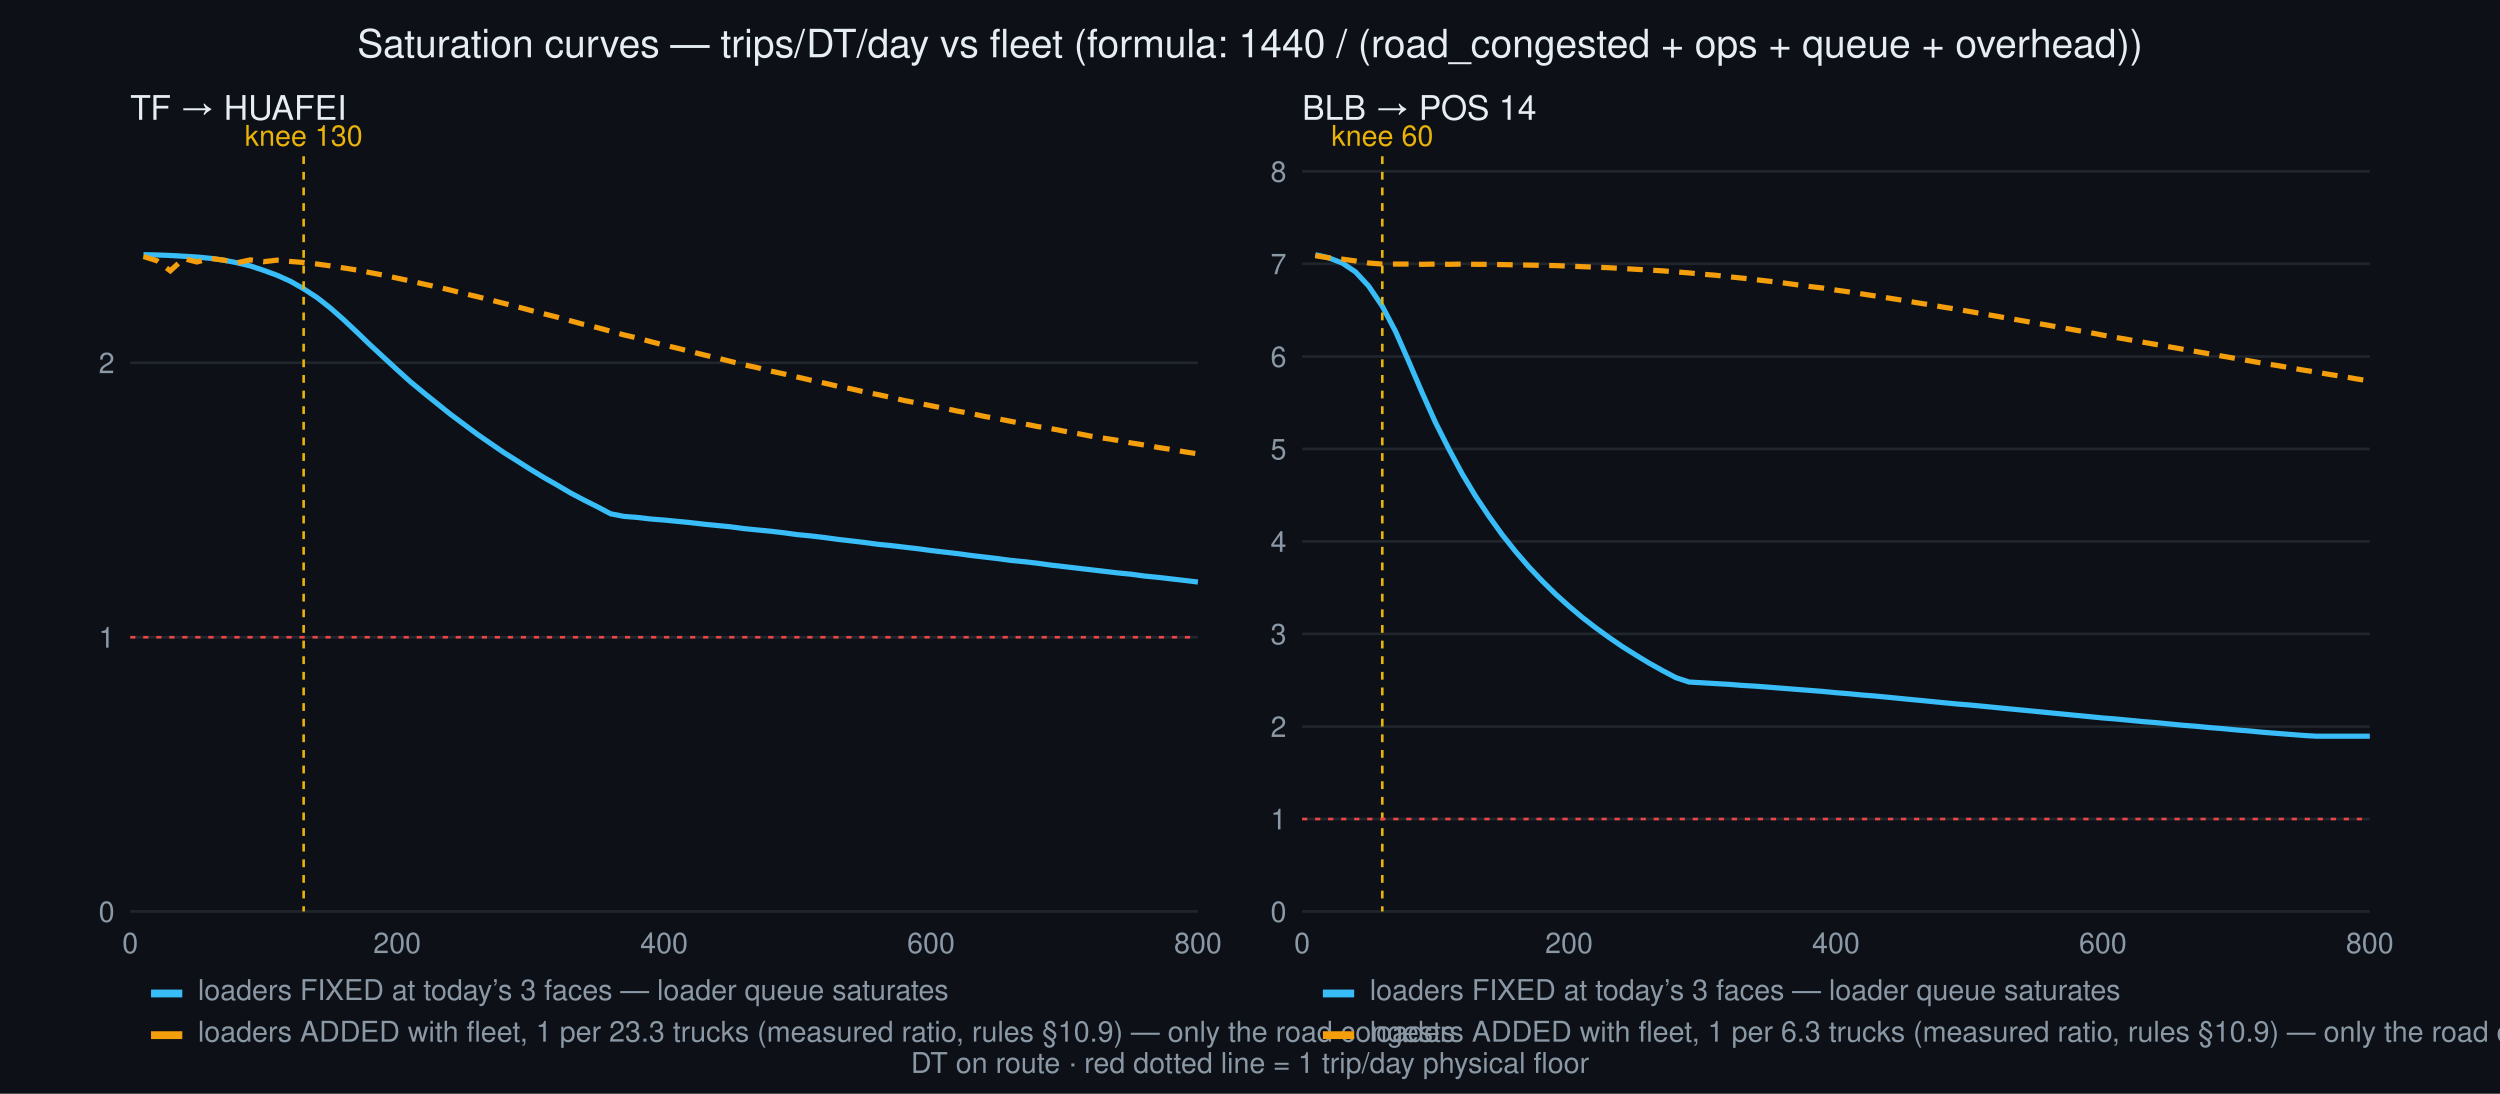
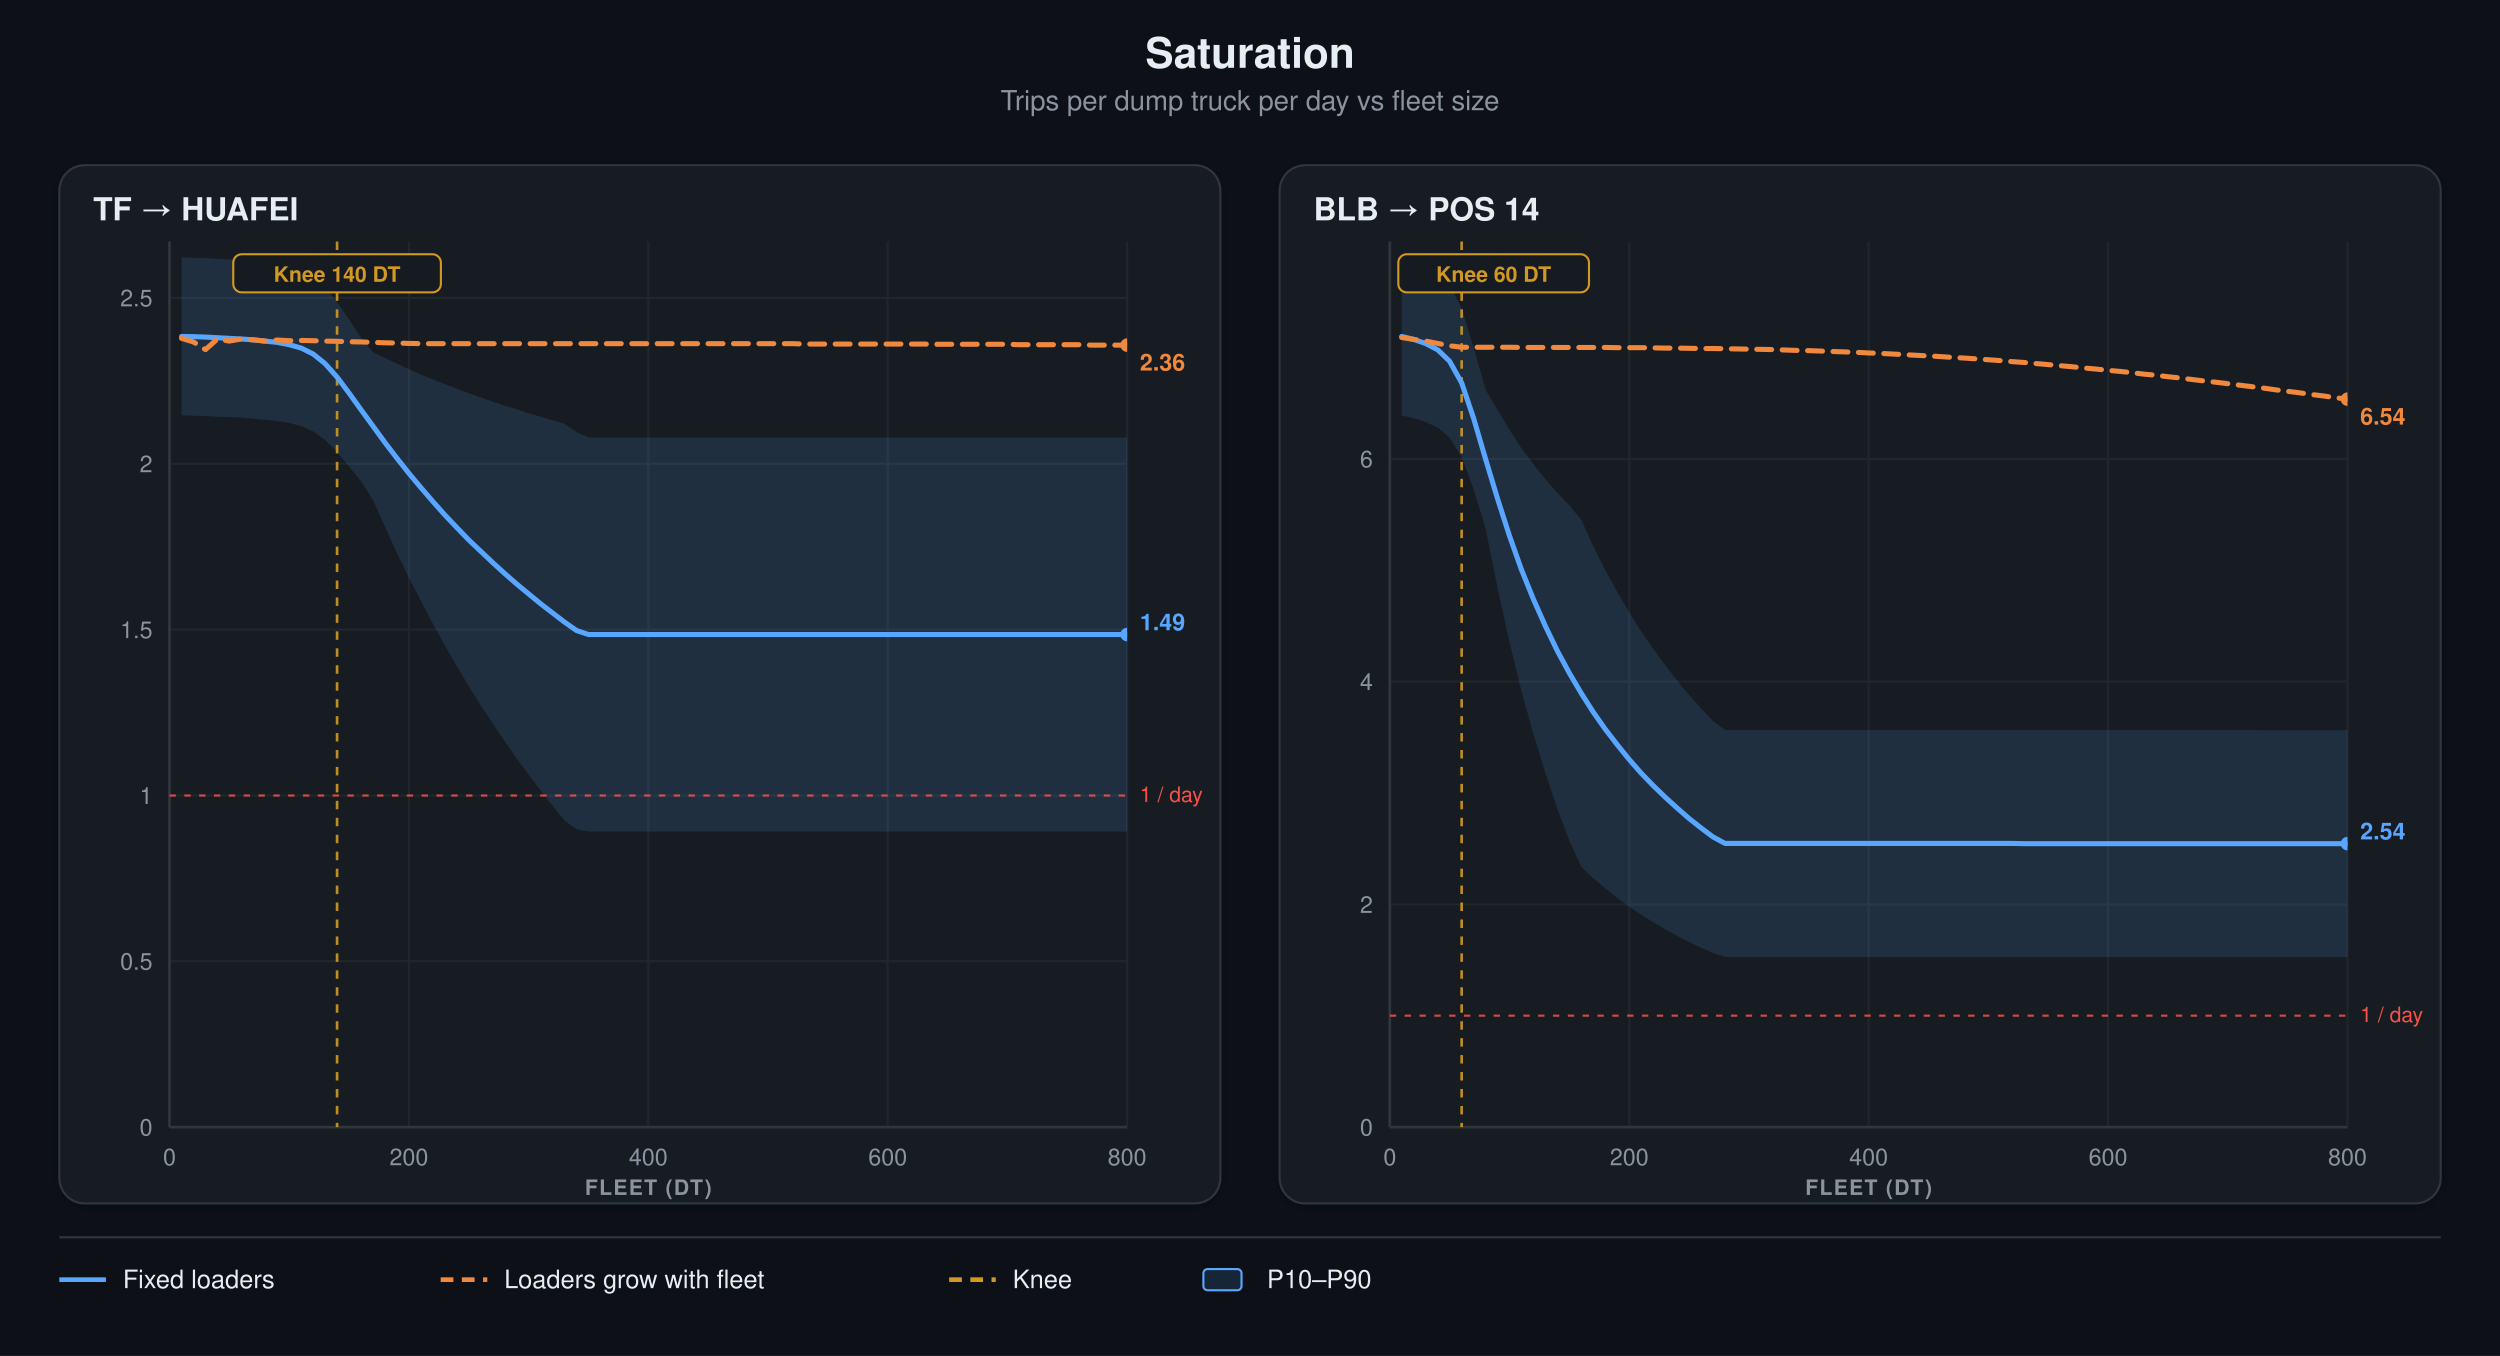
- <svg xmlns="http://www.w3.org/2000/svg" width="960" height="420" font-family="Helvetica,Arial,sans-serif" font-size="11">
-   <rect width="960" height="420" fill="#0d1117" />
-   <text x="480" y="22" fill="#e6edf3" font-size="15" text-anchor="middle">Saturation curves — trips/DT/day vs fleet (formula: 1440 / (road_congested + ops + queue + overhead))</text>
-   <text x="50" y="46" fill="#e6edf3" font-size="13">TF → HUAFEI</text>
-   <line x1="50" y1="350.0" x2="460" y2="350.0" stroke="#21262d" />
-   <text x="44" y="354.0" fill="#8b98a5" text-anchor="end">0</text>
-   <line x1="50" y1="244.7" x2="460" y2="244.7" stroke="#21262d" />
-   <text x="44" y="248.7" fill="#8b98a5" text-anchor="end">1</text>
-   <line x1="50" y1="139.3" x2="460" y2="139.3" stroke="#21262d" />
-   <text x="44" y="143.3" fill="#8b98a5" text-anchor="end">2</text>
-   <text x="50.0" y="366" fill="#8b98a5" text-anchor="middle">0</text>
-   <text x="152.5" y="366" fill="#8b98a5" text-anchor="middle">200</text>
-   <text x="255.0" y="366" fill="#8b98a5" text-anchor="middle">400</text>
-   <text x="357.5" y="366" fill="#8b98a5" text-anchor="middle">600</text>
-   <text x="460.0" y="366" fill="#8b98a5" text-anchor="middle">800</text>
-   <polyline points="55.1,97.8 60.2,97.9 65.4,98.1 70.5,98.4 75.6,98.7 80.8,99.2 85.9,99.9 91.0,100.9 96.1,102.1 101.2,103.8 106.4,105.7 111.5,108.0 116.6,110.9 121.8,114.3 126.9,118.3 132.0,122.8 137.1,127.6 142.2,132.5 147.4,137.3 152.5,142.0 157.6,146.6 162.8,150.9 167.9,155.0 173.0,159.1 178.1,162.9 183.2,166.7 188.4,170.3 193.5,173.8 198.6,177.0 203.8,180.3 208.9,183.4 214.0,186.3 219.1,189.3 224.2,192.0 229.4,194.6 234.5,197.3 239.6,198.3 244.8,198.7 249.9,199.3 255.0,199.7 260.1,200.2 265.2,200.7 270.4,201.3 275.5,201.8 280.6,202.3 285.8,203.0 290.9,203.5 296.0,204.0 301.1,204.6 306.2,205.3 311.4,205.8 316.5,206.4 321.6,207.1 326.8,207.7 331.9,208.3 337.0,209.0 342.1,209.5 347.2,210.1 352.4,210.7 357.5,211.4 362.6,212.0 367.8,212.6 372.9,213.3 378.0,213.9 383.1,214.5 388.2,215.2 393.4,215.7 398.5,216.3 403.6,217.0 408.8,217.6 413.9,218.2 419.0,218.8 424.1,219.4 429.2,220.0 434.4,220.5 439.5,221.2 444.6,221.7 449.8,222.3 454.9,222.9 460.0,223.5" fill="none" stroke="#38bdf8" stroke-width="2" />
-   <polyline points="55.1,98.5 60.2,100.1 65.4,104.0 70.5,99.3 75.6,100.6 80.8,99.2 85.9,99.9 91.0,100.9 96.1,99.8 101.2,100.5 106.4,99.9 111.5,100.4 116.6,100.8 121.8,101.4 126.9,102.1 132.0,102.9 137.1,103.7 142.2,104.7 147.4,105.7 152.5,106.8 157.6,107.9 162.8,109.1 167.9,110.2 173.0,111.4 178.1,112.7 183.2,113.9 188.4,115.2 193.5,116.5 198.6,117.8 203.8,119.2 208.9,120.5 214.0,121.8 219.1,123.2 224.2,124.6 229.4,125.8 234.5,127.2 239.6,128.6 244.8,129.8 249.9,131.2 255.0,132.5 260.1,133.7 265.2,135.0 270.4,136.3 275.5,137.5 280.6,138.8 285.8,140.1 290.9,141.2 296.0,142.5 301.1,143.6 306.2,144.8 311.4,146.0 316.5,147.1 321.6,148.3 326.8,149.3 331.9,150.5 337.0,151.5 342.1,152.6 347.2,153.8 352.4,154.8 357.5,155.8 362.6,156.8 367.8,157.9 372.9,158.8 378.0,159.9 383.1,160.8 388.2,161.8 393.4,162.8 398.5,163.8 403.6,164.6 408.8,165.6 413.9,166.5 419.0,167.5 424.1,168.3 429.2,169.1 434.4,170.1 439.5,170.9 444.6,171.8 449.8,172.6 454.9,173.5 460.0,174.3" fill="none" stroke="#f59e0b" stroke-width="2" stroke-dasharray="6 4" />
-   <line x1="116.6" y1="60" x2="116.6" y2="350" stroke="#eab308" stroke-dasharray="3 3" />
-   <text x="116.6" y="56" fill="#eab308" text-anchor="middle">knee 130</text>
-   <line x1="50" y1="244.7" x2="460" y2="244.7" stroke="#ef4444" stroke-dasharray="2 3" />
-   <rect x="58" y="380" width="12" height="3" fill="#38bdf8" />
-   <text x="76" y="384" fill="#8b98a5">loaders FIXED at today’s 3 faces — loader queue saturates</text>
-   <rect x="58" y="396" width="12" height="3" fill="#f59e0b" />
-   <text x="76" y="400" fill="#8b98a5">loaders ADDED with fleet, 1 per 23.3 trucks (measured ratio, rules §10.9) — only the road congests</text>
-   <text x="500" y="46" fill="#e6edf3" font-size="13">BLB → POS 14</text>
-   <line x1="500" y1="350.0" x2="910" y2="350.0" stroke="#21262d" />
-   <text x="494" y="354.0" fill="#8b98a5" text-anchor="end">0</text>
-   <line x1="500" y1="314.5" x2="910" y2="314.5" stroke="#21262d" />
-   <text x="494" y="318.5" fill="#8b98a5" text-anchor="end">1</text>
-   <line x1="500" y1="279.0" x2="910" y2="279.0" stroke="#21262d" />
-   <text x="494" y="283.0" fill="#8b98a5" text-anchor="end">2</text>
-   <line x1="500" y1="243.4" x2="910" y2="243.4" stroke="#21262d" />
-   <text x="494" y="247.4" fill="#8b98a5" text-anchor="end">3</text>
-   <line x1="500" y1="207.9" x2="910" y2="207.9" stroke="#21262d" />
-   <text x="494" y="211.9" fill="#8b98a5" text-anchor="end">4</text>
-   <line x1="500" y1="172.4" x2="910" y2="172.4" stroke="#21262d" />
-   <text x="494" y="176.4" fill="#8b98a5" text-anchor="end">5</text>
-   <line x1="500" y1="136.9" x2="910" y2="136.9" stroke="#21262d" />
-   <text x="494" y="140.9" fill="#8b98a5" text-anchor="end">6</text>
-   <line x1="500" y1="101.3" x2="910" y2="101.3" stroke="#21262d" />
-   <text x="494" y="105.3" fill="#8b98a5" text-anchor="end">7</text>
-   <line x1="500" y1="65.8" x2="910" y2="65.8" stroke="#21262d" />
-   <text x="494" y="69.8" fill="#8b98a5" text-anchor="end">8</text>
-   <text x="500.0" y="366" fill="#8b98a5" text-anchor="middle">0</text>
-   <text x="602.5" y="366" fill="#8b98a5" text-anchor="middle">200</text>
-   <text x="705.0" y="366" fill="#8b98a5" text-anchor="middle">400</text>
-   <text x="807.5" y="366" fill="#8b98a5" text-anchor="middle">600</text>
-   <text x="910.0" y="366" fill="#8b98a5" text-anchor="middle">800</text>
-   <polyline points="505.1,97.8 510.2,99.0 515.4,101.0 520.5,104.4 525.6,109.9 530.8,117.6 535.9,127.3 541.0,138.9 546.1,150.8 551.2,162.2 556.4,172.5 561.5,182.0 566.6,190.5 571.8,198.3 576.9,205.4 582.0,211.8 587.1,217.7 592.2,223.1 597.4,228.2 602.5,232.8 607.6,237.1 612.8,241.1 617.9,244.8 623.0,248.3 628.1,251.5 633.2,254.6 638.4,257.5 643.5,260.2 648.6,261.9 653.8,262.2 658.9,262.5 664.0,262.8 669.1,263.2 674.2,263.5 679.4,263.9 684.5,264.3 689.6,264.7 694.8,265.1 699.9,265.5 705.0,266.0 710.1,266.4 715.2,266.9 720.4,267.3 725.5,267.8 730.6,268.3 735.8,268.8 740.9,269.3 746.0,269.8 751.1,270.3 756.2,270.7 761.4,271.2 766.5,271.7 771.6,272.2 776.8,272.7 781.9,273.2 787.0,273.7 792.1,274.2 797.2,274.7 802.4,275.2 807.5,275.7 812.6,276.1 817.8,276.6 822.9,277.1 828.0,277.5 833.1,278.0 838.2,278.5 843.4,278.9 848.5,279.4 853.6,279.8 858.8,280.3 863.9,280.7 869.0,281.2 874.1,281.6 879.2,282.0 884.4,282.4 889.5,282.7 894.6,282.7 899.8,282.7 904.9,282.7 910.0,282.7" fill="none" stroke="#38bdf8" stroke-width="2" />
-   <polyline points="505.1,98.2 510.2,99.0 515.4,99.5 520.5,100.2 525.6,101.0 530.8,101.4 535.9,101.4 541.0,101.4 546.1,101.5 551.2,101.4 556.4,101.5 561.5,101.4 566.6,101.5 571.8,101.5 576.9,101.6 582.0,101.7 587.1,101.8 592.2,101.9 597.4,102.0 602.5,102.2 607.6,102.4 612.8,102.6 617.9,102.8 623.0,103.1 628.1,103.4 633.2,103.7 638.4,104.0 643.5,104.4 648.6,104.8 653.8,105.3 658.9,105.7 664.0,106.3 669.1,106.8 674.2,107.4 679.4,108.0 684.5,108.6 689.6,109.3 694.8,110.0 699.9,110.6 705.0,111.4 710.1,112.1 715.2,112.9 720.4,113.7 725.5,114.5 730.6,115.3 735.8,116.2 740.9,117.0 746.0,117.9 751.1,118.7 756.2,119.6 761.4,120.5 766.5,121.4 771.6,122.3 776.8,123.2 781.9,124.1 787.0,125.0 792.1,125.9 797.2,126.8 802.4,127.7 807.5,128.7 812.6,129.6 817.8,130.5 822.9,131.4 828.0,132.3 833.1,133.2 838.2,134.1 843.4,135.0 848.5,135.9 853.6,136.8 858.8,137.7 863.9,138.6 869.0,139.5 874.1,140.3 879.2,141.2 884.4,142.1 889.5,142.9 894.6,143.8 899.8,144.6 904.9,145.5 910.0,146.3" fill="none" stroke="#f59e0b" stroke-width="2" stroke-dasharray="6 4" />
-   <line x1="530.8" y1="60" x2="530.8" y2="350" stroke="#eab308" stroke-dasharray="3 3" />
-   <text x="530.8" y="56" fill="#eab308" text-anchor="middle">knee 60</text>
-   <line x1="500" y1="314.5" x2="910" y2="314.5" stroke="#ef4444" stroke-dasharray="2 3" />
-   <rect x="508" y="380" width="12" height="3" fill="#38bdf8" />
-   <text x="526" y="384" fill="#8b98a5">loaders FIXED at today’s 3 faces — loader queue saturates</text>
-   <rect x="508" y="396" width="12" height="3" fill="#f59e0b" />
-   <text x="526" y="400" fill="#8b98a5">loaders ADDED with fleet, 1 per 6.3 trucks (measured ratio, rules §10.9) — only the road congests</text>
-   <text x="480" y="412" fill="#8b98a5" text-anchor="middle">DT on route · red dotted line = 1 trip/day physical floor</text>
+ <svg xmlns="http://www.w3.org/2000/svg" width="1180" height="640" viewBox="0 0 1180 640" font-family="ui-sans-serif,system-ui,-apple-system,Segoe UI,Helvetica,Arial,sans-serif">
+   <rect width="1180" height="640" fill="#0d1117" />
+   <text x="590" y="32" fill="#e6edf3" font-size="20" font-weight="700" text-anchor="middle">Saturation</text>
+   <text x="590" y="52" fill="#8b949e" font-size="13" text-anchor="middle">Trips per dump truck per day vs fleet size</text>
+   <defs>
+     <filter id="sc-soft" x="-5%" y="-5%" width="110%" height="110%">
+       <feDropShadow dx="0" dy="1" stdDeviation="2" flood-color="#000" flood-opacity=".35" />
+     </filter>
+   </defs>
+   <g filter="url(#sc-soft)">
+     <rect x="28.0" y="78.0" width="548.0" height="490.0" rx="12" fill="#161b22" stroke="#30363d" />
+   </g>
+   <text x="44.0" y="104.0" fill="#e6edf3" font-size="15" font-weight="700">TF → HUAFEI</text>
+   <clipPath id="sc-clip-0">
+     <rect x="80.0" y="114.0" width="452.0" height="418.0" />
+   </clipPath>
+   <line x1="80.0" y1="532.0" x2="532.0" y2="532.0" stroke="#21262d" stroke-width="1" />
+   <text x="72.0" y="536.0" fill="#8b949e" font-size="11" text-anchor="end" style="font-variant-numeric:tabular-nums">0</text>
+   <line x1="80.0" y1="453.7" x2="532.0" y2="453.7" stroke="#21262d" stroke-width="1" />
+   <text x="72.0" y="457.7" fill="#8b949e" font-size="11" text-anchor="end" style="font-variant-numeric:tabular-nums">0.5</text>
+   <line x1="80.0" y1="375.5" x2="532.0" y2="375.5" stroke="#21262d" stroke-width="1" />
+   <text x="72.0" y="379.5" fill="#8b949e" font-size="11" text-anchor="end" style="font-variant-numeric:tabular-nums">1</text>
+   <line x1="80.0" y1="297.2" x2="532.0" y2="297.2" stroke="#21262d" stroke-width="1" />
+   <text x="72.0" y="301.2" fill="#8b949e" font-size="11" text-anchor="end" style="font-variant-numeric:tabular-nums">1.5</text>
+   <line x1="80.0" y1="218.9" x2="532.0" y2="218.9" stroke="#21262d" stroke-width="1" />
+   <text x="72.0" y="222.9" fill="#8b949e" font-size="11" text-anchor="end" style="font-variant-numeric:tabular-nums">2</text>
+   <line x1="80.0" y1="140.6" x2="532.0" y2="140.6" stroke="#21262d" stroke-width="1" />
+   <text x="72.0" y="144.6" fill="#8b949e" font-size="11" text-anchor="end" style="font-variant-numeric:tabular-nums">2.5</text>
+   <line x1="80.0" y1="114.0" x2="80.0" y2="532.0" stroke="#21262d" stroke-width="1" />
+   <text x="80.0" y="550.0" fill="#8b949e" font-size="11" text-anchor="middle" style="font-variant-numeric:tabular-nums">0</text>
+   <line x1="193.0" y1="114.0" x2="193.0" y2="532.0" stroke="#21262d" stroke-width="1" />
+   <text x="193.0" y="550.0" fill="#8b949e" font-size="11" text-anchor="middle" style="font-variant-numeric:tabular-nums">200</text>
+   <line x1="306.0" y1="114.0" x2="306.0" y2="532.0" stroke="#21262d" stroke-width="1" />
+   <text x="306.0" y="550.0" fill="#8b949e" font-size="11" text-anchor="middle" style="font-variant-numeric:tabular-nums">400</text>
+   <line x1="419.0" y1="114.0" x2="419.0" y2="532.0" stroke="#21262d" stroke-width="1" />
+   <text x="419.0" y="550.0" fill="#8b949e" font-size="11" text-anchor="middle" style="font-variant-numeric:tabular-nums">600</text>
+   <line x1="532.0" y1="114.0" x2="532.0" y2="532.0" stroke="#21262d" stroke-width="1" />
+   <text x="532.0" y="550.0" fill="#8b949e" font-size="11" text-anchor="middle" style="font-variant-numeric:tabular-nums">800</text>
+   <line x1="80.0" y1="114.0" x2="80.0" y2="532.0" stroke="#30363d" stroke-width="1.25" />
+   <line x1="80.0" y1="532.0" x2="532.0" y2="532.0" stroke="#30363d" stroke-width="1.25" />
+   <text x="306.0" y="564.0" fill="#8b949e" font-size="10" font-weight="700" letter-spacing=".06em" text-anchor="middle">FLEET (DT)</text>
+   <g clip-path="url(#sc-clip-0)">
+     <polygon points="85.7,121.4 91.3,121.7 97.0,121.8 102.6,122.2 108.2,122.5 113.9,122.8 119.5,123.2 125.2,123.9 130.8,124.7 136.5,125.8 142.2,127.6 147.8,130.6 153.4,135.6 159.1,142.7 164.8,150.8 170.4,159.4 176.1,166.3 181.7,169.0 187.3,171.6 193.0,174.3 198.7,176.8 204.3,179.1 209.9,181.3 215.6,183.5 221.2,185.6 226.9,187.6 232.6,189.6 238.2,191.5 243.8,193.2 249.5,195.1 255.2,196.7 260.8,198.4 266.4,200.0 272.1,204.0 277.8,206.5 283.4,206.5 289.1,206.5 294.7,206.5 300.4,206.5 306.0,206.5 311.6,206.5 317.3,206.5 322.9,206.5 328.6,206.5 334.2,206.5 339.9,206.5 345.6,206.5 351.2,206.5 356.9,206.5 362.5,206.5 368.1,206.5 373.8,206.5 379.4,206.5 385.1,206.5 390.8,206.5 396.4,206.5 402.1,206.5 407.7,206.5 413.4,206.5 419.0,206.5 424.6,206.5 430.3,206.5 435.9,206.5 441.6,206.5 447.2,206.5 452.9,206.5 458.6,206.5 464.2,206.5 469.9,206.5 475.5,206.5 481.1,206.5 486.8,206.5 492.4,206.5 498.1,206.5 503.8,206.5 509.4,206.5 515.0,206.5 520.7,206.5 526.4,206.5 532.0,206.5 532.0,392.5 526.4,392.5 520.7,392.5 515.0,392.5 509.4,392.5 503.8,392.5 498.1,392.5 492.4,392.5 486.8,392.5 481.1,392.5 475.5,392.5 469.9,392.5 464.2,392.5 458.6,392.5 452.9,392.5 447.2,392.5 441.6,392.5 435.9,392.5 430.3,392.5 424.6,392.5 419.0,392.5 413.4,392.5 407.7,392.5 402.1,392.5 396.4,392.5 390.8,392.5 385.1,392.5 379.4,392.5 373.8,392.5 368.1,392.5 362.5,392.5 356.9,392.5 351.2,392.5 345.6,392.5 339.9,392.5 334.2,392.5 328.6,392.5 322.9,392.5 317.3,392.5 311.6,392.5 306.0,392.5 300.4,392.5 294.7,392.5 289.1,392.5 283.4,392.5 277.8,392.5 272.1,391.4 266.4,387.2 260.8,380.3 255.2,373.1 249.5,365.6 243.8,357.9 238.2,349.8 232.6,341.5 226.9,332.9 221.2,323.8 215.6,314.4 209.9,304.5 204.3,294.4 198.7,283.7 193.0,272.6 187.3,260.9 181.7,248.6 176.1,236.0 170.4,227.2 164.8,220.2 159.1,213.4 153.4,207.6 147.8,203.6 142.2,201.1 136.5,199.6 130.8,198.7 125.2,198.1 119.5,197.6 113.9,197.1 108.2,196.8 102.6,196.7 97.0,196.4 91.3,196.2 85.7,196.0" fill="rgba(88,166,255,.14)" stroke="none" />
+     <line x1="80.0" y1="375.5" x2="532.0" y2="375.5" stroke="#f85149" stroke-width="1" stroke-dasharray="3 4" stroke-opacity=".85" />
+     <line x1="159.1" y1="114.0" x2="159.1" y2="532.0" stroke="#d29922" stroke-width="1.25" stroke-dasharray="4 4" stroke-opacity=".9" />
+     <polyline points="85.7,158.8 91.3,158.9 97.0,159.1 102.6,159.4 108.2,159.7 113.9,160.0 119.5,160.4 125.2,161.0 130.8,161.6 136.5,162.7 142.2,164.3 147.8,167.1 153.4,171.6 159.1,178.0 164.8,185.6 170.4,193.4 176.1,201.2 181.7,208.9 187.3,216.2 193.0,223.4 198.7,230.2 204.3,236.7 209.9,243.0 215.6,249.0 221.2,254.8 226.9,260.2 232.6,265.6 238.2,270.7 243.8,275.6 249.5,280.3 255.2,285.0 260.8,289.3 266.4,293.6 272.1,297.6 277.8,299.5 283.4,299.5 289.1,299.5 294.7,299.5 300.4,299.5 306.0,299.5 311.6,299.5 317.3,299.5 322.9,299.5 328.6,299.5 334.2,299.5 339.9,299.5 345.6,299.5 351.2,299.5 356.9,299.5 362.5,299.5 368.1,299.5 373.8,299.5 379.4,299.5 385.1,299.5 390.8,299.5 396.4,299.5 402.1,299.5 407.7,299.5 413.4,299.5 419.0,299.5 424.6,299.5 430.3,299.5 435.9,299.5 441.6,299.5 447.2,299.5 452.9,299.5 458.6,299.5 464.2,299.5 469.9,299.5 475.5,299.5 481.1,299.5 486.8,299.5 492.4,299.5 498.1,299.5 503.8,299.5 509.4,299.5 515.0,299.5 520.7,299.5 526.4,299.5 532.0,299.5" fill="none" stroke="#58a6ff" stroke-width="2.4" stroke-linejoin="round" stroke-linecap="round" />
+     <circle cx="532.0" cy="299.5" r="3.2" fill="#58a6ff" />
+     <polyline points="85.7,159.7 91.3,161.4 97.0,165.0 102.6,160.0 108.2,161.0 113.9,160.0 119.5,160.4 125.2,161.0 130.8,160.5 136.5,160.8 142.2,160.7 147.8,160.8 153.4,161.0 159.1,161.1 164.8,161.3 170.4,161.4 176.1,161.6 181.7,161.8 187.3,161.9 193.0,162.1 198.7,162.2 204.3,162.2 209.9,162.2 215.6,162.2 221.2,162.2 226.9,162.2 232.6,162.2 238.2,162.2 243.8,162.2 249.5,162.2 255.2,162.2 260.8,162.2 266.4,162.2 272.1,162.2 277.8,162.2 283.4,162.2 289.1,162.2 294.7,162.2 300.4,162.2 306.0,162.2 311.6,162.2 317.3,162.2 322.9,162.2 328.6,162.2 334.2,162.2 339.9,162.2 345.6,162.2 351.2,162.2 356.9,162.2 362.5,162.2 368.1,162.2 373.8,162.2 379.4,162.4 385.1,162.4 390.8,162.4 396.4,162.4 402.1,162.4 407.7,162.4 413.4,162.4 419.0,162.4 424.6,162.4 430.3,162.4 435.9,162.4 441.6,162.5 447.2,162.5 452.9,162.5 458.6,162.5 464.2,162.5 469.9,162.5 475.5,162.5 481.1,162.7 486.8,162.7 492.4,162.7 498.1,162.7 503.8,162.7 509.4,162.7 515.0,162.9 520.7,162.9 526.4,162.9 532.0,162.9" fill="none" stroke="#f0883e" stroke-width="2.4" stroke-linejoin="round" stroke-linecap="round" stroke-dasharray="7 5" />
+     <circle cx="532.0" cy="162.9" r="3.2" fill="#f0883e" />
+   </g>
+   <text x="538.0" y="378.5" fill="#f85149" font-size="10" text-anchor="start">1 / day</text>
+   <rect x="110.1" y="120.0" width="98.0" height="18" rx="4" fill="#161b22" stroke="#d29922" />
+   <text x="159.1" y="133.0" fill="#d29922" font-size="10" font-weight="700" text-anchor="middle">Knee 140 DT</text>
+   <text x="538.0" y="297.5" fill="#58a6ff" font-size="11" font-weight="700" style="font-variant-numeric:tabular-nums">1.49</text>
+   <text x="538.0" y="174.9" fill="#f0883e" font-size="11" font-weight="700" style="font-variant-numeric:tabular-nums">2.36</text>
+   <g filter="url(#sc-soft)">
+     <rect x="604.0" y="78.0" width="548.0" height="490.0" rx="12" fill="#161b22" stroke="#30363d" />
+   </g>
+   <text x="620.0" y="104.0" fill="#e6edf3" font-size="15" font-weight="700">BLB → POS 14</text>
+   <clipPath id="sc-clip-1">
+     <rect x="656.0" y="114.0" width="452.0" height="418.0" />
+   </clipPath>
+   <line x1="656.0" y1="532.0" x2="1108.0" y2="532.0" stroke="#21262d" stroke-width="1" />
+   <text x="648.0" y="536.0" fill="#8b949e" font-size="11" text-anchor="end" style="font-variant-numeric:tabular-nums">0</text>
+   <line x1="656.0" y1="426.9" x2="1108.0" y2="426.9" stroke="#21262d" stroke-width="1" />
+   <text x="648.0" y="430.9" fill="#8b949e" font-size="11" text-anchor="end" style="font-variant-numeric:tabular-nums">2</text>
+   <line x1="656.0" y1="321.7" x2="1108.0" y2="321.7" stroke="#21262d" stroke-width="1" />
+   <text x="648.0" y="325.7" fill="#8b949e" font-size="11" text-anchor="end" style="font-variant-numeric:tabular-nums">4</text>
+   <line x1="656.0" y1="216.6" x2="1108.0" y2="216.6" stroke="#21262d" stroke-width="1" />
+   <text x="648.0" y="220.6" fill="#8b949e" font-size="11" text-anchor="end" style="font-variant-numeric:tabular-nums">6</text>
+   <line x1="656.0" y1="114.0" x2="656.0" y2="532.0" stroke="#21262d" stroke-width="1" />
+   <text x="656.0" y="550.0" fill="#8b949e" font-size="11" text-anchor="middle" style="font-variant-numeric:tabular-nums">0</text>
+   <line x1="769.0" y1="114.0" x2="769.0" y2="532.0" stroke="#21262d" stroke-width="1" />
+   <text x="769.0" y="550.0" fill="#8b949e" font-size="11" text-anchor="middle" style="font-variant-numeric:tabular-nums">200</text>
+   <line x1="882.0" y1="114.0" x2="882.0" y2="532.0" stroke="#21262d" stroke-width="1" />
+   <text x="882.0" y="550.0" fill="#8b949e" font-size="11" text-anchor="middle" style="font-variant-numeric:tabular-nums">400</text>
+   <line x1="995.0" y1="114.0" x2="995.0" y2="532.0" stroke="#21262d" stroke-width="1" />
+   <text x="995.0" y="550.0" fill="#8b949e" font-size="11" text-anchor="middle" style="font-variant-numeric:tabular-nums">600</text>
+   <line x1="1108.0" y1="114.0" x2="1108.0" y2="532.0" stroke="#21262d" stroke-width="1" />
+   <text x="1108.0" y="550.0" fill="#8b949e" font-size="11" text-anchor="middle" style="font-variant-numeric:tabular-nums">800</text>
+   <line x1="656.0" y1="114.0" x2="656.0" y2="532.0" stroke="#30363d" stroke-width="1.25" />
+   <line x1="656.0" y1="532.0" x2="1108.0" y2="532.0" stroke="#30363d" stroke-width="1.25" />
+   <text x="882.0" y="564.0" fill="#8b949e" font-size="10" font-weight="700" letter-spacing=".06em" text-anchor="middle">FLEET (DT)</text>
+   <g clip-path="url(#sc-clip-1)">
+     <polygon points="661.6,121.5 667.3,123.0 673.0,125.2 678.6,128.5 684.2,134.3 689.9,145.6 695.5,163.8 701.2,184.0 706.9,193.6 712.5,202.9 718.1,211.5 723.8,219.2 729.5,226.3 735.1,232.7 740.8,238.6 746.4,245.5 752.0,257.8 757.7,269.1 763.4,279.5 769.0,289.1 774.6,298.0 780.3,306.3 786.0,314.0 791.6,321.2 797.2,328.0 802.9,334.3 808.5,340.3 814.2,344.6 819.9,344.6 825.5,344.6 831.1,344.6 836.8,344.6 842.5,344.6 848.1,344.6 853.8,344.6 859.4,344.6 865.0,344.6 870.7,344.6 876.4,344.6 882.0,344.6 887.6,344.6 893.3,344.6 899.0,344.6 904.6,344.6 910.2,344.6 915.9,344.6 921.5,344.6 927.2,344.6 932.9,344.6 938.5,344.6 944.1,344.6 949.8,344.6 955.5,344.6 961.1,344.6 966.8,344.6 972.4,344.6 978.0,344.6 983.7,344.6 989.4,344.6 995.0,344.6 1000.6,344.6 1006.3,344.6 1012.0,344.6 1017.6,344.6 1023.2,344.6 1028.9,344.6 1034.5,344.6 1040.2,344.6 1045.8,344.6 1051.5,344.6 1057.2,344.6 1062.8,344.6 1068.5,344.7 1074.1,344.7 1079.8,344.7 1085.4,344.7 1091.0,344.7 1096.7,344.7 1102.3,344.7 1108.0,344.7 1108.0,451.7 1102.3,451.7 1096.7,451.7 1091.0,451.7 1085.4,451.7 1079.8,451.7 1074.1,451.7 1068.5,451.7 1062.8,451.7 1057.2,451.7 1051.5,451.7 1045.8,451.7 1040.2,451.7 1034.5,451.7 1028.9,451.7 1023.2,451.7 1017.6,451.7 1012.0,451.7 1006.3,451.7 1000.6,451.7 995.0,451.7 989.4,451.7 983.7,451.7 978.0,451.7 972.4,451.7 966.8,451.7 961.1,451.7 955.5,451.7 949.8,451.7 944.1,451.7 938.5,451.7 932.9,451.7 927.2,451.7 921.5,451.7 915.9,451.7 910.2,451.7 904.6,451.7 899.0,451.7 893.3,451.7 887.6,451.7 882.0,451.7 876.4,451.7 870.7,451.7 865.0,451.7 859.4,451.7 853.8,451.7 848.1,451.7 842.5,451.7 836.8,451.7 831.1,451.7 825.5,451.7 819.9,451.7 814.2,451.7 808.5,449.8 802.9,447.3 797.2,444.6 791.6,441.7 786.0,438.6 780.3,435.3 774.6,431.7 769.0,427.9 763.4,423.8 757.7,419.3 752.0,414.5 746.4,409.2 740.8,396.9 735.1,381.8 729.5,365.1 723.8,346.6 718.1,326.1 712.5,303.2 706.9,277.7 701.2,249.4 695.5,230.7 689.9,215.8 684.2,206.6 678.6,201.8 673.0,199.2 667.3,197.4 661.6,196.1" fill="rgba(88,166,255,.14)" stroke="none" />
+     <line x1="656.0" y1="479.4" x2="1108.0" y2="479.4" stroke="#f85149" stroke-width="1" stroke-dasharray="3 4" stroke-opacity=".85" />
+     <line x1="689.9" y1="114.0" x2="689.9" y2="532.0" stroke="#d29922" stroke-width="1.25" stroke-dasharray="4 4" stroke-opacity=".9" />
+     <polyline points="661.6,158.8 667.3,160.2 673.0,162.2 678.6,165.1 684.2,170.5 689.9,180.7 695.5,197.3 701.2,216.7 706.9,235.6 712.5,253.0 718.1,268.8 723.8,282.9 729.5,295.7 735.1,307.3 740.8,317.8 746.4,327.3 752.0,336.1 757.7,344.2 763.4,351.6 769.0,358.5 774.6,364.9 780.3,370.8 786.0,376.3 791.6,381.4 797.2,386.3 802.9,390.8 808.5,395.0 814.2,398.1 819.9,398.1 825.5,398.1 831.1,398.1 836.8,398.1 842.5,398.1 848.1,398.1 853.8,398.1 859.4,398.1 865.0,398.1 870.7,398.1 876.4,398.1 882.0,398.1 887.6,398.1 893.3,398.1 899.0,398.1 904.6,398.1 910.2,398.1 915.9,398.1 921.5,398.1 927.2,398.1 932.9,398.1 938.5,398.1 944.1,398.1 949.8,398.1 955.5,398.2 961.1,398.2 966.8,398.2 972.4,398.2 978.0,398.2 983.7,398.2 989.4,398.2 995.0,398.2 1000.6,398.2 1006.3,398.2 1012.0,398.2 1017.6,398.2 1023.2,398.2 1028.9,398.2 1034.5,398.2 1040.2,398.2 1045.8,398.2 1051.5,398.2 1057.2,398.2 1062.8,398.2 1068.5,398.2 1074.1,398.2 1079.8,398.2 1085.4,398.2 1091.0,398.2 1096.7,398.2 1102.3,398.2 1108.0,398.2" fill="none" stroke="#58a6ff" stroke-width="2.4" stroke-linejoin="round" stroke-linecap="round" />
+     <circle cx="1108.0" cy="398.2" r="3.2" fill="#58a6ff" />
+     <polyline points="661.6,159.3 667.3,160.2 673.0,161.0 678.6,162.1 684.2,163.2 689.9,163.9 695.5,163.9 701.2,163.9 706.9,163.9 712.5,163.9 718.1,164.0 723.8,164.0 729.5,164.0 735.1,164.0 740.8,164.0 746.4,164.0 752.0,164.0 757.7,164.0 763.4,164.1 769.0,164.1 774.6,164.1 780.3,164.2 786.0,164.3 791.6,164.3 797.2,164.4 802.9,164.5 808.5,164.5 814.2,164.6 819.9,164.7 825.5,164.8 831.1,164.9 836.8,165.0 842.5,165.2 848.1,165.4 853.8,165.5 859.4,165.7 865.0,165.9 870.7,166.1 876.4,166.3 882.0,166.6 887.6,166.8 893.3,167.1 899.0,167.4 904.6,167.7 910.2,168.0 915.9,168.3 921.5,168.7 927.2,169.0 932.9,169.4 938.5,169.8 944.1,170.2 949.8,170.7 955.5,171.1 961.1,171.6 966.8,172.1 972.4,172.6 978.0,173.1 983.7,173.7 989.4,174.2 995.0,174.8 1000.6,175.3 1006.3,175.9 1012.0,176.6 1017.6,177.1 1023.2,177.8 1028.9,178.4 1034.5,179.1 1040.2,179.8 1045.8,180.4 1051.5,181.1 1057.2,181.8 1062.8,182.5 1068.5,183.2 1074.1,184.0 1079.8,184.7 1085.4,185.4 1091.0,186.2 1096.7,186.9 1102.3,187.7 1108.0,188.4" fill="none" stroke="#f0883e" stroke-width="2.4" stroke-linejoin="round" stroke-linecap="round" stroke-dasharray="7 5" />
+     <circle cx="1108.0" cy="188.4" r="3.2" fill="#f0883e" />
+   </g>
+   <text x="1114.0" y="482.4" fill="#f85149" font-size="10" text-anchor="start">1 / day</text>
+   <rect x="660.0" y="120.0" width="90.0" height="18" rx="4" fill="#161b22" stroke="#d29922" />
+   <text x="705.0" y="133.0" fill="#d29922" font-size="10" font-weight="700" text-anchor="middle">Knee 60 DT</text>
+   <text x="1114.0" y="396.2" fill="#58a6ff" font-size="11" font-weight="700" style="font-variant-numeric:tabular-nums">2.54</text>
+   <text x="1114.0" y="200.4" fill="#f0883e" font-size="11" font-weight="700" style="font-variant-numeric:tabular-nums">6.54</text>
+   <line x1="28" y1="584" x2="1152" y2="584" stroke="#30363d" />
+   <line x1="28" y1="604" x2="50" y2="604" stroke="#58a6ff" stroke-width="2.2" />
+   <text x="58" y="608" fill="#e6edf3" font-size="12">Fixed loaders</text>
+   <line x1="208" y1="604" x2="230" y2="604" stroke="#f0883e" stroke-width="2.2" stroke-dasharray="6 4" />
+   <text x="238" y="608" fill="#e6edf3" font-size="12">Loaders grow with fleet</text>
+   <line x1="448" y1="604" x2="470" y2="604" stroke="#d29922" stroke-width="2.2" stroke-dasharray="6 4" />
+   <text x="478" y="608" fill="#e6edf3" font-size="12">Knee</text>
+   <rect x="568" y="599" width="18" height="10" rx="2" fill="rgba(88,166,255,.14)" stroke="#58a6ff" />
+   <text x="598" y="608" fill="#e6edf3" font-size="12">P10–P90</text>
</svg>
